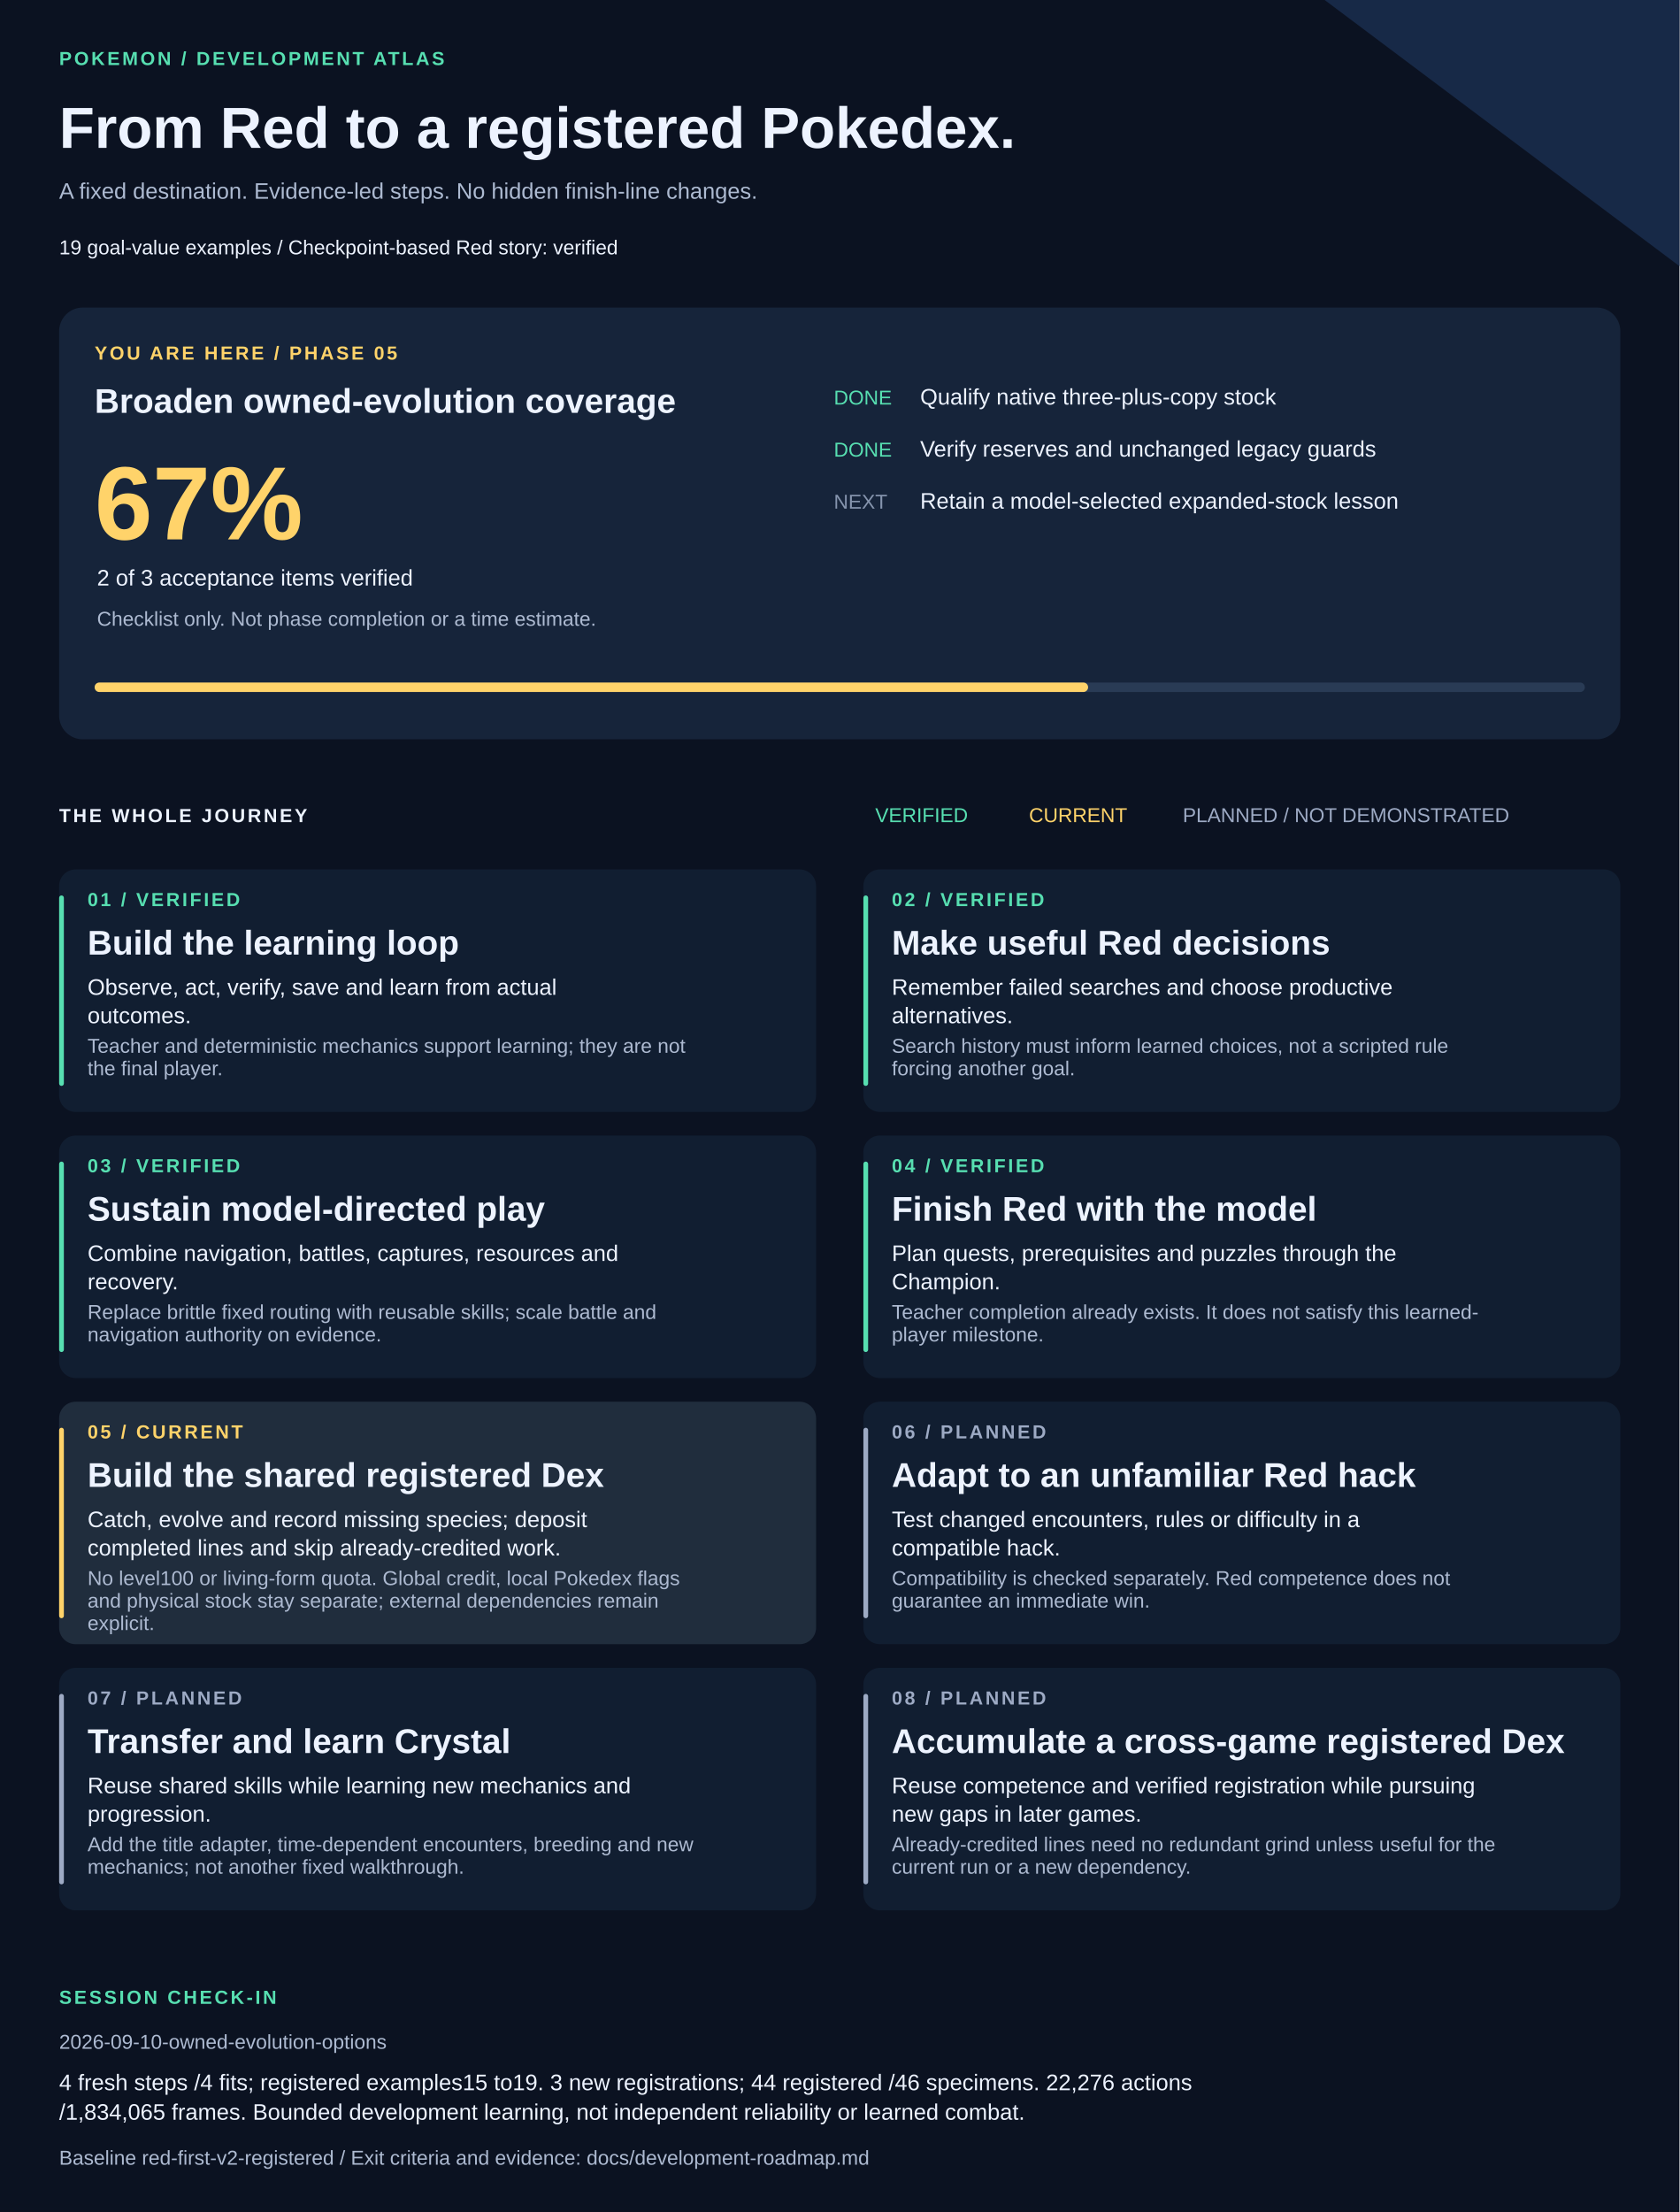
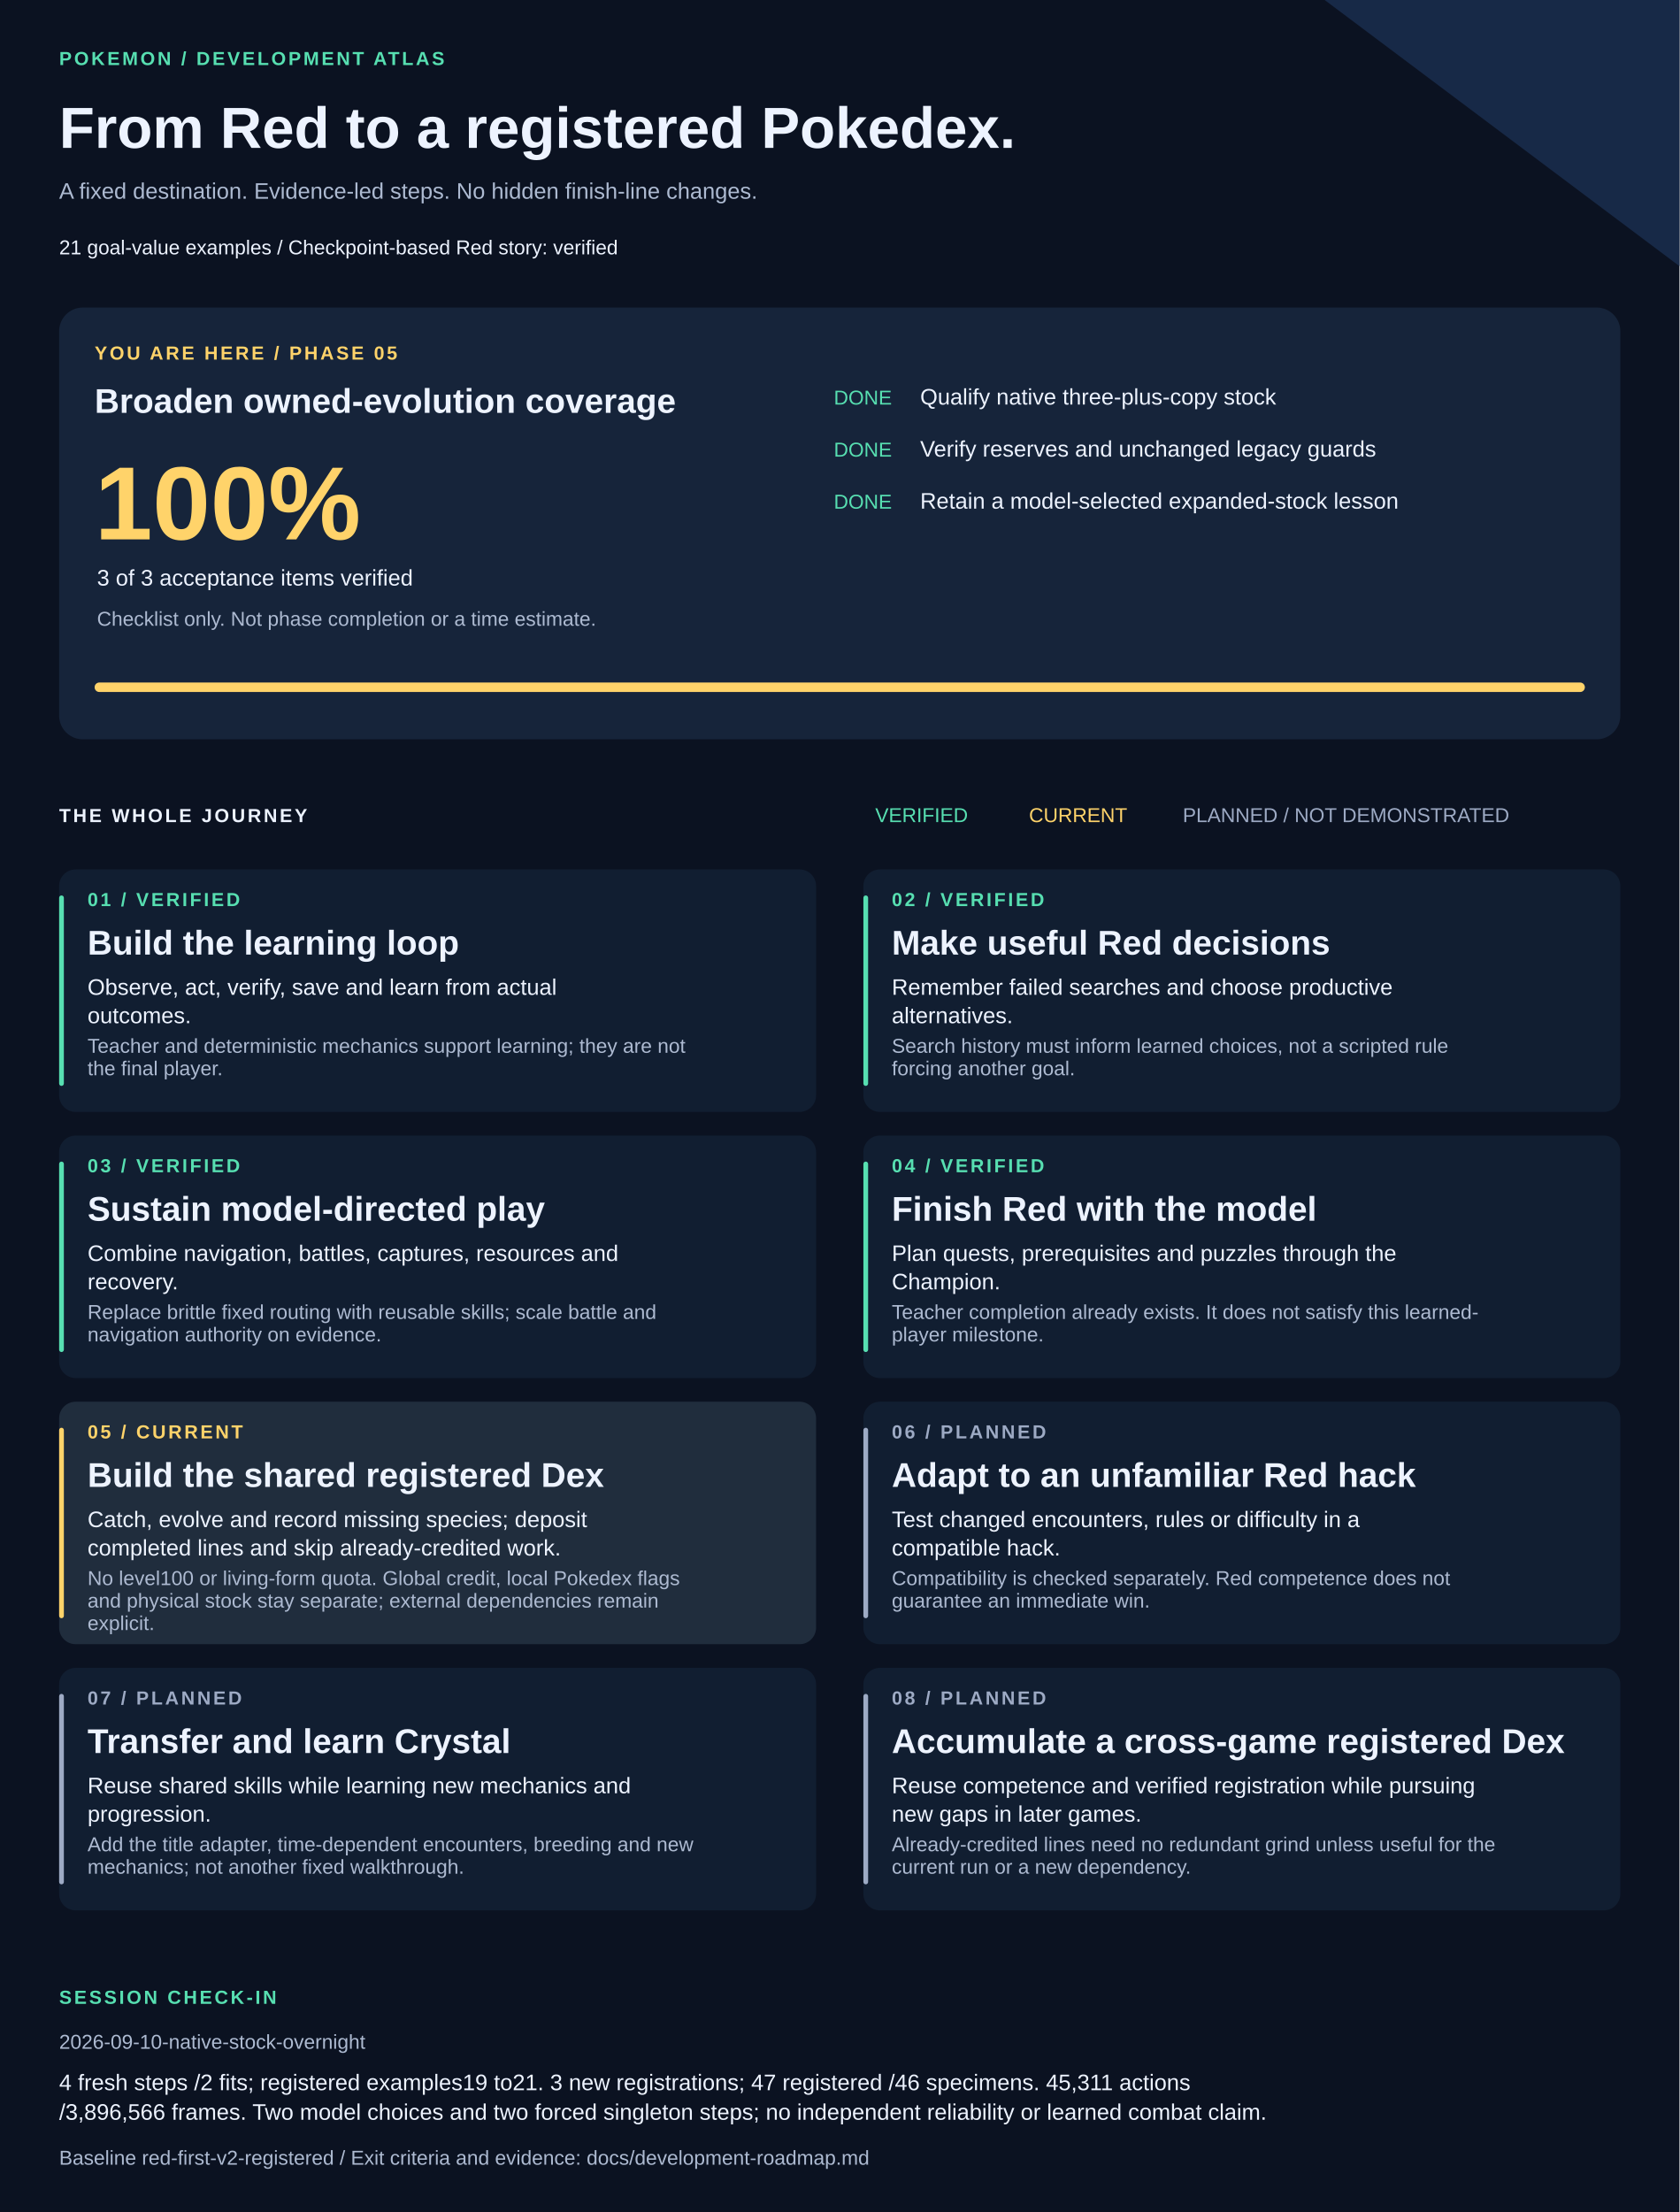
<svg xmlns="http://www.w3.org/2000/svg" width="1420" height="1870" viewBox="0 0 1420 1870" role="img" aria-labelledby="title description">
  <style>text{font-family:Arial,Helvetica,sans-serif;fill:#edf3ff}.muted{fill:#adbad1}.eyebrow{font-size:16px;letter-spacing:2px;font-weight:bold}.heading{font-size:29px;font-weight:bold}.body{font-size:19px}.small{font-size:17px}</style>
  <rect width="1420" height="1870" fill="#0b1221" />
  <path d="M1120 0H1420V225Z" fill="#172947" />
  <text x="50" y="55" class="eyebrow" style="fill:#57dfb1">POKEMON / DEVELOPMENT ATLAS</text>
  <text x="50" y="125" style="font-size:49px;font-weight:bold">From Red to a registered Pokedex.</text>
  <text x="50" y="168" class="body muted">A fixed destination. Evidence-led steps. No hidden finish-line changes.</text>
-   <text x="50" y="215" class="small">19 goal-value examples  /  Checkpoint-based Red story: verified</text>
+   <text x="50" y="215" class="small">21 goal-value examples  /  Checkpoint-based Red story: verified</text>
  <rect x="50" y="260" width="1320" height="365" rx="20" fill="#16243a" />
  <text x="80" y="304" class="eyebrow" style="fill:#ffd36a">YOU ARE HERE / PHASE 05</text>
  <text x="80" y="349" class="heading">Broaden owned-evolution coverage</text>
-   <text x="80" y="456" style="font-size:88px;font-weight:bold;fill:#ffd36a">67%</text>
-   <text x="82" y="495" class="body">2 of 3 acceptance items verified</text>
+   <text x="80" y="456" style="font-size:88px;font-weight:bold;fill:#ffd36a">100%</text>
+   <text x="82" y="495" class="body">3 of 3 acceptance items verified</text>
  <text x="82" y="529" class="small muted">Checklist only. Not phase completion or a time estimate.</text>
  <text x="705" y="342" class="small" style="fill:#57dfb1">DONE</text>
  <text x="778" y="342" class="body">Qualify native three-plus-copy stock</text>
  <text x="705" y="386" class="small" style="fill:#57dfb1">DONE</text>
  <text x="778" y="386" class="body">Verify reserves and unchanged legacy guards</text>
-   <text x="705" y="430" class="small" style="fill:#8594ad">NEXT</text>
+   <text x="705" y="430" class="small" style="fill:#57dfb1">DONE</text>
  <text x="778" y="430" class="body">Retain a model-selected expanded-stock lesson</text>
  <rect x="80" y="577" width="1260" height="8" rx="4" fill="#293b55" />
-   <rect x="80" y="577" width="840" height="8" rx="4" fill="#ffd36a" />
+   <rect x="80" y="577" width="1260" height="8" rx="4" fill="#ffd36a" />
  <text x="50" y="695" class="eyebrow">THE WHOLE JOURNEY</text>
  <text x="740" y="695" class="small" style="fill:#57dfb1">VERIFIED</text>
  <text x="870" y="695" class="small" style="fill:#ffd36a">CURRENT</text>
  <text x="1000" y="695" class="small" style="fill:#9daac4">PLANNED / NOT DEMONSTRATED</text>
  <rect x="50" y="735" width="640" height="205" rx="14" fill="#111e31" />
  <rect x="50" y="757" width="4" height="161" rx="2" fill="#57dfb1" />
  <text x="74" y="766" class="eyebrow" style="fill:#57dfb1">01 / VERIFIED</text>
  <text x="74" y="807" class="heading">Build the learning loop</text>
  <text x="74" y="841" class="body">Observe, act, verify, save and learn from actual</text>
  <text x="74" y="865" class="body">outcomes.</text>
  <text x="74" y="890" class="small muted">Teacher and deterministic mechanics support learning; they are not</text>
  <text x="74" y="909" class="small muted">the final player.</text>
  <rect x="730" y="735" width="640" height="205" rx="14" fill="#111e31" />
  <rect x="730" y="757" width="4" height="161" rx="2" fill="#57dfb1" />
  <text x="754" y="766" class="eyebrow" style="fill:#57dfb1">02 / VERIFIED</text>
  <text x="754" y="807" class="heading">Make useful Red decisions</text>
  <text x="754" y="841" class="body">Remember failed searches and choose productive</text>
  <text x="754" y="865" class="body">alternatives.</text>
  <text x="754" y="890" class="small muted">Search history must inform learned choices, not a scripted rule</text>
  <text x="754" y="909" class="small muted">forcing another goal.</text>
  <rect x="50" y="960" width="640" height="205" rx="14" fill="#111e31" />
  <rect x="50" y="982" width="4" height="161" rx="2" fill="#57dfb1" />
  <text x="74" y="991" class="eyebrow" style="fill:#57dfb1">03 / VERIFIED</text>
  <text x="74" y="1032" class="heading">Sustain model-directed play</text>
  <text x="74" y="1066" class="body">Combine navigation, battles, captures, resources and</text>
  <text x="74" y="1090" class="body">recovery.</text>
  <text x="74" y="1115" class="small muted">Replace brittle fixed routing with reusable skills; scale battle and</text>
  <text x="74" y="1134" class="small muted">navigation authority on evidence.</text>
  <rect x="730" y="960" width="640" height="205" rx="14" fill="#111e31" />
  <rect x="730" y="982" width="4" height="161" rx="2" fill="#57dfb1" />
  <text x="754" y="991" class="eyebrow" style="fill:#57dfb1">04 / VERIFIED</text>
  <text x="754" y="1032" class="heading">Finish Red with the model</text>
  <text x="754" y="1066" class="body">Plan quests, prerequisites and puzzles through the</text>
  <text x="754" y="1090" class="body">Champion.</text>
  <text x="754" y="1115" class="small muted">Teacher completion already exists. It does not satisfy this learned-</text>
  <text x="754" y="1134" class="small muted">player milestone.</text>
  <rect x="50" y="1185" width="640" height="205" rx="14" fill="#202d3d" />
  <rect x="50" y="1207" width="4" height="161" rx="2" fill="#ffd36a" />
  <text x="74" y="1216" class="eyebrow" style="fill:#ffd36a">05 / CURRENT</text>
  <text x="74" y="1257" class="heading">Build the shared registered Dex</text>
  <text x="74" y="1291" class="body">Catch, evolve and record missing species; deposit</text>
  <text x="74" y="1315" class="body">completed lines and skip already-credited work.</text>
  <text x="74" y="1340" class="small muted">No level100 or living-form quota. Global credit, local Pokedex flags</text>
  <text x="74" y="1359" class="small muted">and physical stock stay separate; external dependencies remain</text>
  <text x="74" y="1378" class="small muted">explicit.</text>
  <rect x="730" y="1185" width="640" height="205" rx="14" fill="#111e31" />
  <rect x="730" y="1207" width="4" height="161" rx="2" fill="#9daac4" />
  <text x="754" y="1216" class="eyebrow" style="fill:#9daac4">06 / PLANNED</text>
  <text x="754" y="1257" class="heading">Adapt to an unfamiliar Red hack</text>
  <text x="754" y="1291" class="body">Test changed encounters, rules or difficulty in a</text>
  <text x="754" y="1315" class="body">compatible hack.</text>
  <text x="754" y="1340" class="small muted">Compatibility is checked separately. Red competence does not</text>
  <text x="754" y="1359" class="small muted">guarantee an immediate win.</text>
  <rect x="50" y="1410" width="640" height="205" rx="14" fill="#111e31" />
  <rect x="50" y="1432" width="4" height="161" rx="2" fill="#9daac4" />
  <text x="74" y="1441" class="eyebrow" style="fill:#9daac4">07 / PLANNED</text>
  <text x="74" y="1482" class="heading">Transfer and learn Crystal</text>
  <text x="74" y="1516" class="body">Reuse shared skills while learning new mechanics and</text>
  <text x="74" y="1540" class="body">progression.</text>
  <text x="74" y="1565" class="small muted">Add the title adapter, time-dependent encounters, breeding and new</text>
  <text x="74" y="1584" class="small muted">mechanics; not another fixed walkthrough.</text>
  <rect x="730" y="1410" width="640" height="205" rx="14" fill="#111e31" />
  <rect x="730" y="1432" width="4" height="161" rx="2" fill="#9daac4" />
  <text x="754" y="1441" class="eyebrow" style="fill:#9daac4">08 / PLANNED</text>
  <text x="754" y="1482" class="heading">Accumulate a cross-game registered Dex</text>
  <text x="754" y="1516" class="body">Reuse competence and verified registration while pursuing</text>
  <text x="754" y="1540" class="body">new gaps in later games.</text>
  <text x="754" y="1565" class="small muted">Already-credited lines need no redundant grind unless useful for the</text>
  <text x="754" y="1584" class="small muted">current run or a new dependency.</text>
  <text x="50" y="1694" class="eyebrow" style="fill:#57dfb1">SESSION CHECK-IN</text>
-   <text x="50" y="1732" class="small muted">2026-09-10-owned-evolution-options</text>
-   <text x="50" y="1767" class="body">4 fresh steps /4 fits; registered examples15 to19. 3 new registrations; 44 registered /46 specimens. 22,276 actions</text>
-   <text x="50" y="1792" class="body">/1,834,065 frames. Bounded development learning, not independent reliability or learned combat.</text>
+   <text x="50" y="1732" class="small muted">2026-09-10-native-stock-overnight</text>
+   <text x="50" y="1767" class="body">4 fresh steps /2 fits; registered examples19 to21. 3 new registrations; 47 registered /46 specimens. 45,311 actions</text>
+   <text x="50" y="1792" class="body">/3,896,566 frames. Two model choices and two forced singleton steps; no independent reliability or learned combat claim.</text>
  <text x="50" y="1830" class="small muted">Baseline red-first-v2-registered / Exit criteria and evidence: docs/development-roadmap.md</text>
</svg>
